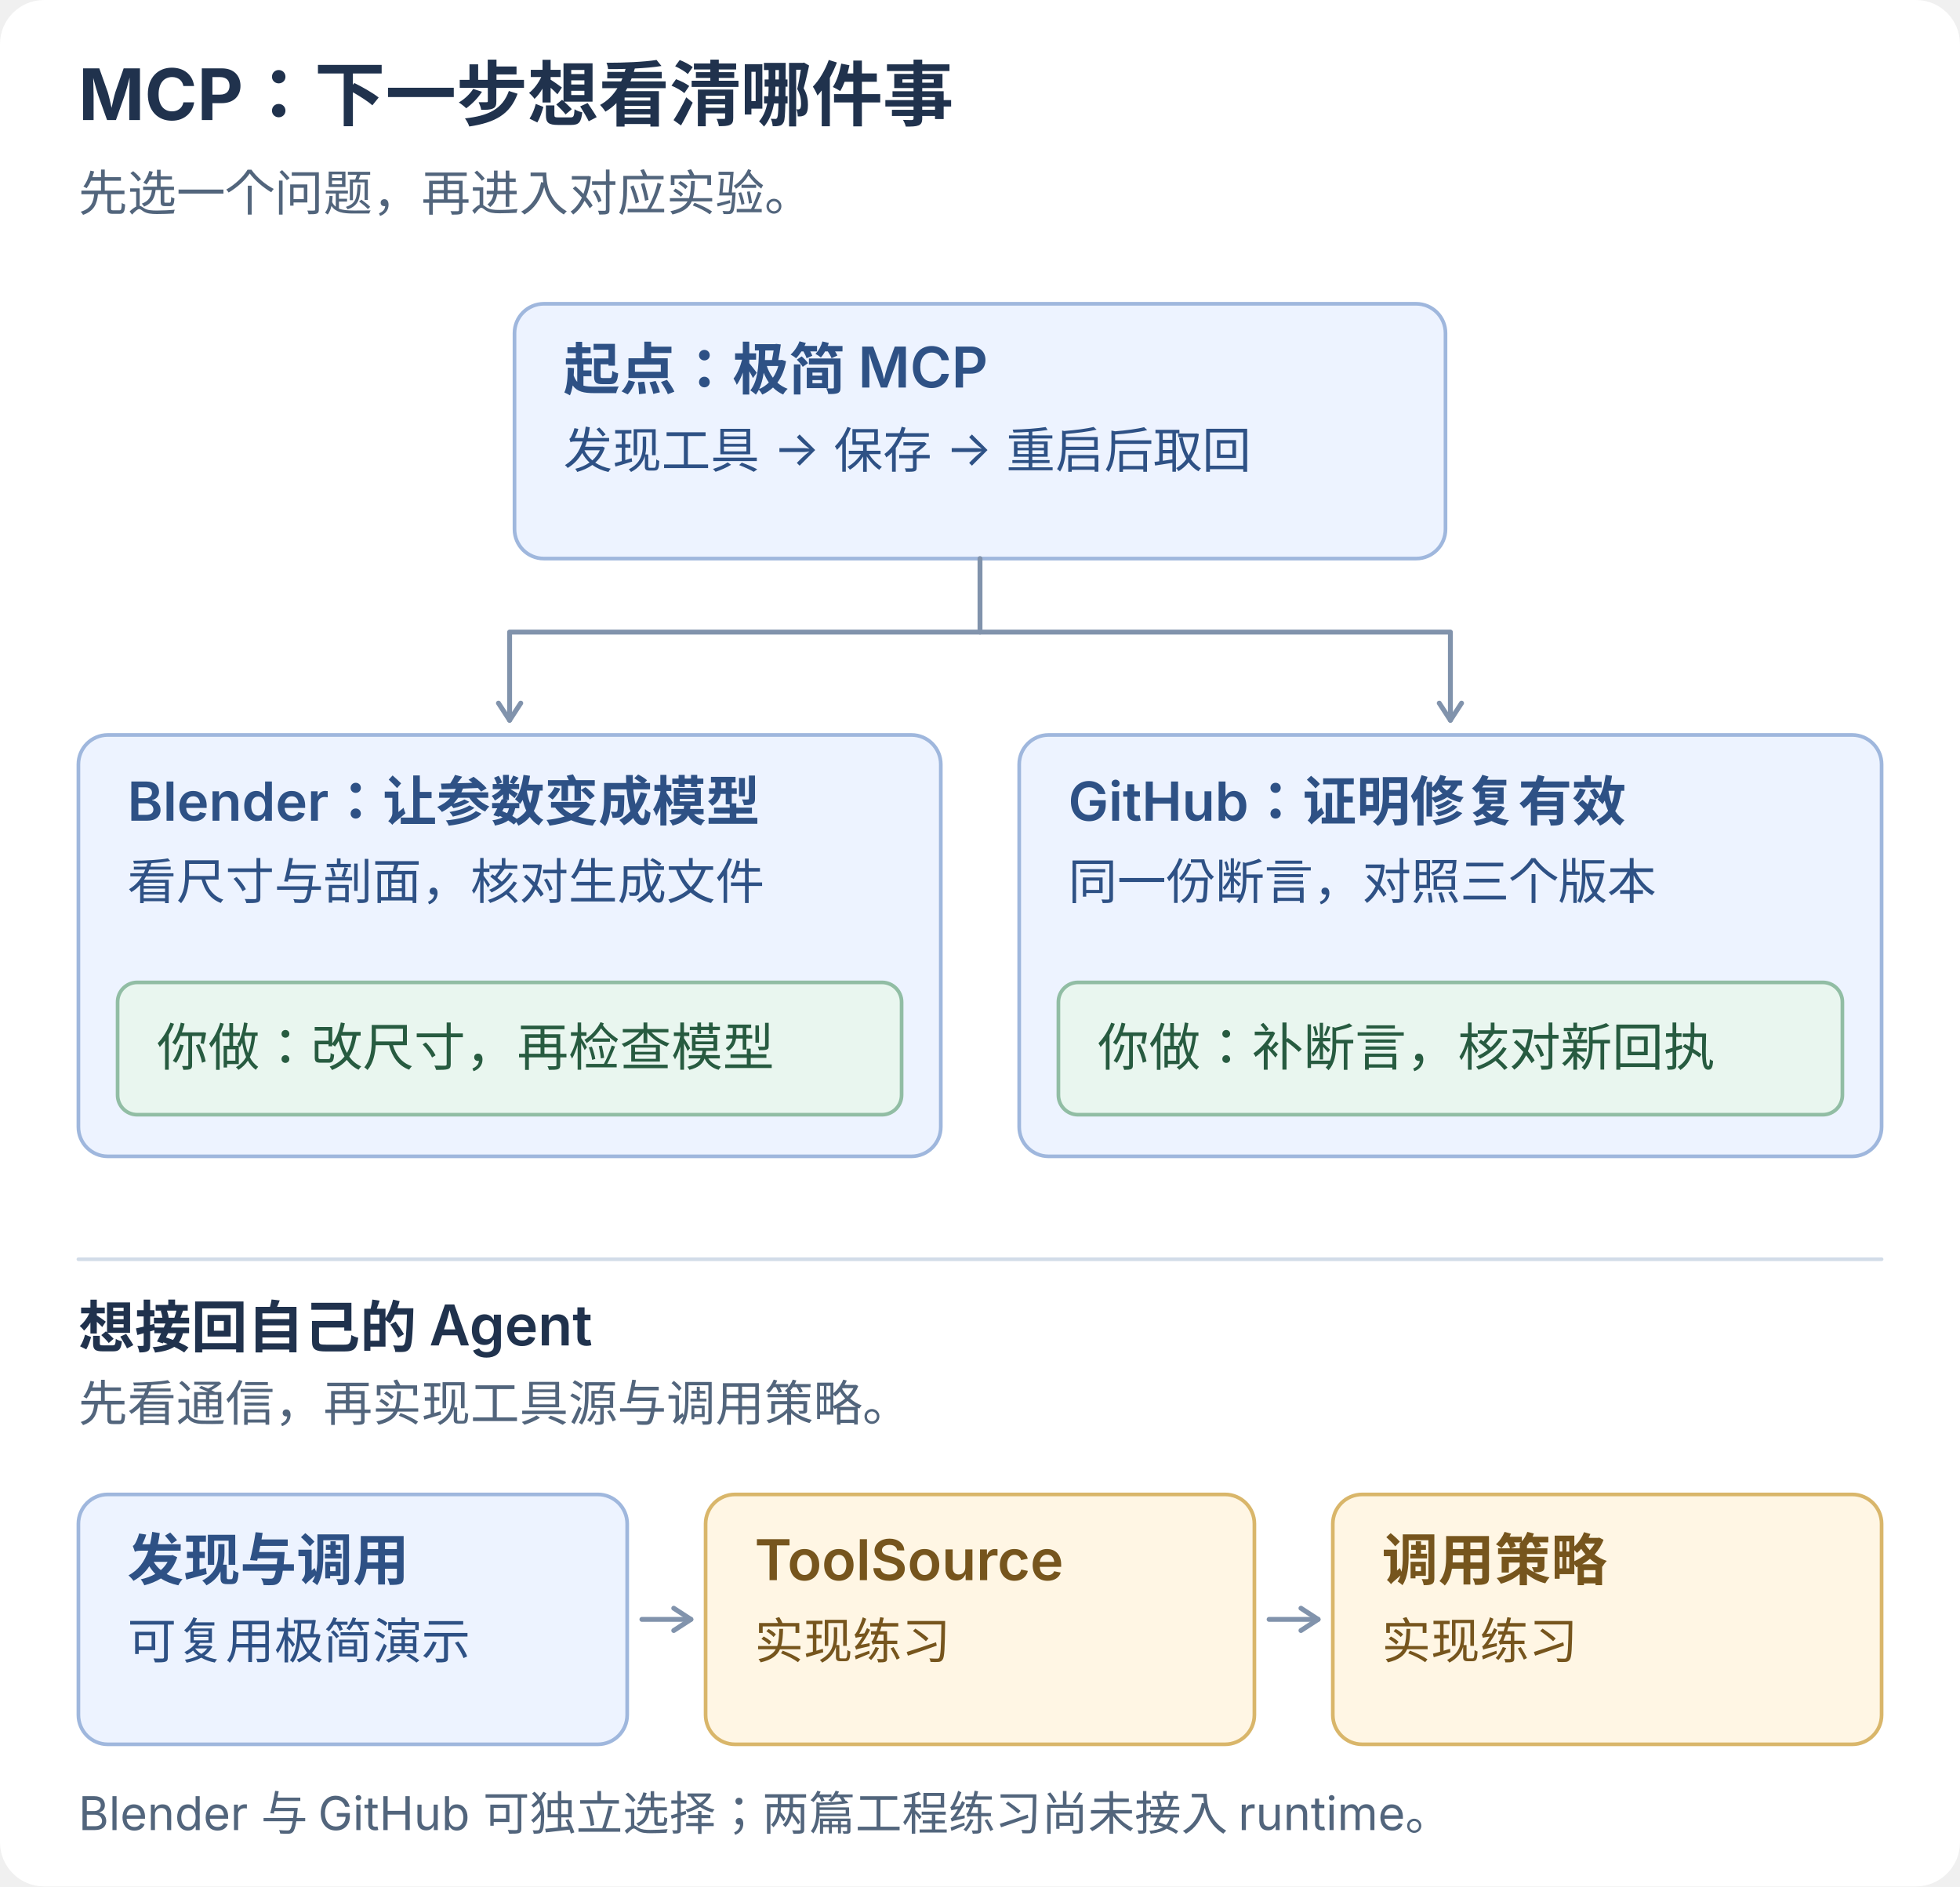
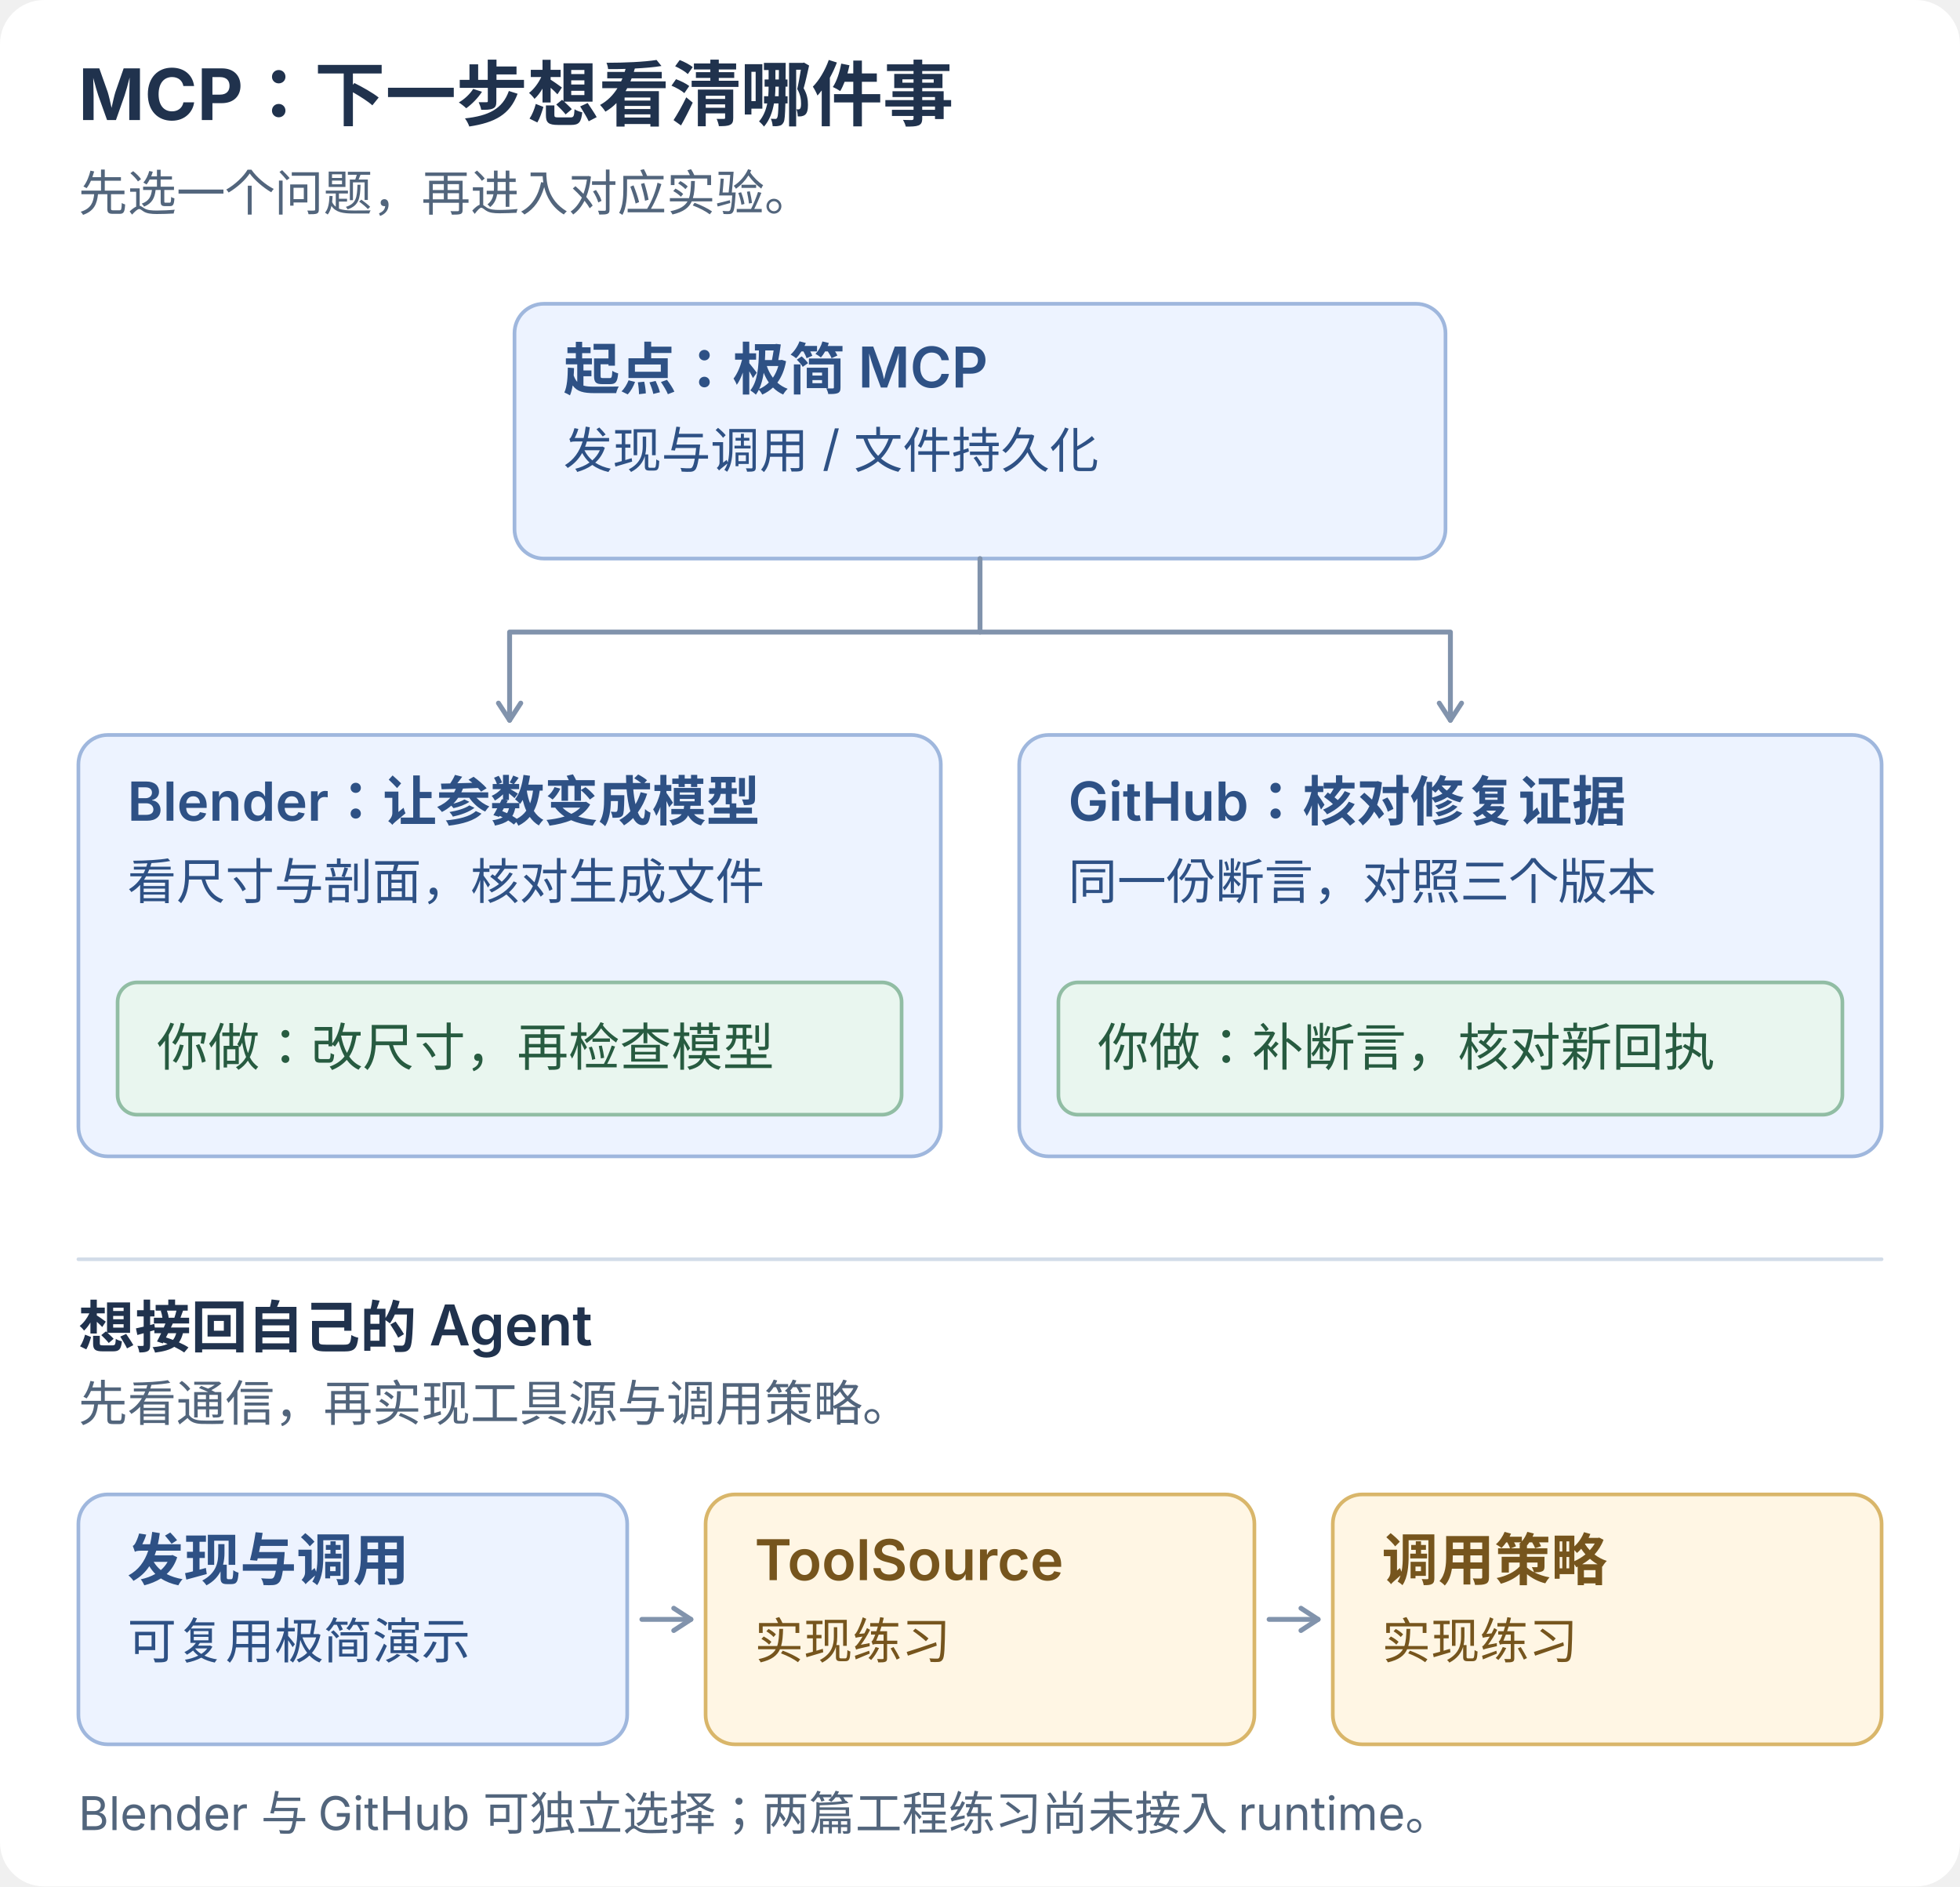
<svg xmlns="http://www.w3.org/2000/svg" width="800" height="770" viewBox="0 0 800 770" role="img" aria-labelledby="title desc">
  <rect width="800" height="770" rx="18" fill="#ffffff" />
  <text x="32" y="49" font-family="-apple-system, BlinkMacSystemFont, 'PingFang SC', 'Microsoft YaHei', sans-serif" font-size="29" font-weight="650" fill="#20324d" text-anchor="start">MCP：下一步想看清哪件事</text>
  <text x="32" y="86" font-family="-apple-system, BlinkMacSystemFont, 'PingFang SC', 'Microsoft YaHei', sans-serif" font-size="20" font-weight="400" fill="#52657c" text-anchor="start">先选一个问题，再进入对应实验。</text>
  <rect x="210" y="124" width="380" height="104" rx="12" fill="#edf3ff" stroke="#9fb7dd" stroke-width="1.5" />
  <text x="230" y="159" font-family="-apple-system, BlinkMacSystemFont, 'PingFang SC', 'Microsoft YaHei', sans-serif" font-size="23" font-weight="600" fill="#2e5185" text-anchor="start">起点：极简 MCP</text>
-   <text x="230" y="191" font-family="-apple-system, BlinkMacSystemFont, 'PingFang SC', 'Microsoft YaHei', sans-serif" font-size="20" font-weight="400" fill="#2e5185" text-anchor="start">发现工具 → 保存 → 重启后取回</text>
+   <text x="230" y="191" font-family="-apple-system, BlinkMacSystemFont, 'PingFang SC', 'Microsoft YaHei', sans-serif" font-size="20" font-weight="400" fill="#2e5185" text-anchor="start">发现与调用 / 文件持久化</text>
  <polyline points="400,228 400,258 208,258 208,294" fill="none" stroke="#8193ac" stroke-width="2" stroke-linejoin="round" stroke-linecap="round" />
  <polyline points="212.55,287.0 208,294 203.45,287.0" fill="none" stroke="#8193ac" stroke-width="2" stroke-linejoin="round" stroke-linecap="round" />
  <polyline points="400,258 592,258 592,294" fill="none" stroke="#8193ac" stroke-width="2" stroke-linejoin="round" stroke-linecap="round" />
  <polyline points="596.55,287.0 592,294 587.45,287.0" fill="none" stroke="#8193ac" stroke-width="2" stroke-linejoin="round" stroke-linecap="round" />
  <rect x="32" y="300" width="352" height="172" rx="12" fill="#edf3ff" stroke="#9fb7dd" stroke-width="1.5" />
  <text x="52" y="335" font-family="-apple-system, BlinkMacSystemFont, 'PingFang SC', 'Microsoft YaHei', sans-serif" font-size="22" font-weight="600" fill="#2e5185" text-anchor="start">Blender：让参数变成模型</text>
  <text x="52" y="367" font-family="-apple-system, BlinkMacSystemFont, 'PingFang SC', 'Microsoft YaHei', sans-serif" font-size="20" font-weight="400" fill="#2e5185" text-anchor="start">看尺寸与剖面，核对生成文件</text>
  <rect x="48" y="401" width="320" height="54" rx="8" fill="#e9f6ef" stroke="#91bda4" stroke-width="1.5" />
  <text x="64" y="435" font-family="-apple-system, BlinkMacSystemFont, 'PingFang SC', 'Microsoft YaHei', sans-serif" font-size="21" font-weight="400" fill="#275b40" text-anchor="start">你做：改尺寸，再检查模型</text>
  <rect x="416" y="300" width="352" height="172" rx="12" fill="#edf3ff" stroke="#9fb7dd" stroke-width="1.5" />
-   <text x="436" y="335" font-family="-apple-system, BlinkMacSystemFont, 'PingFang SC', 'Microsoft YaHei', sans-serif" font-size="22" font-weight="600" fill="#2e5185" text-anchor="start">GitHub：证明修复有效</text>
+   <text x="436" y="335" font-family="-apple-system, BlinkMacSystemFont, 'PingFang SC', 'Microsoft YaHei', sans-serif" font-size="22" font-weight="600" fill="#2e5185" text-anchor="start">GitHub：核对修复证据</text>
  <text x="436" y="367" font-family="-apple-system, BlinkMacSystemFont, 'PingFang SC', 'Microsoft YaHei', sans-serif" font-size="20" font-weight="400" fill="#2e5185" text-anchor="start">同一份断言，对照三个版本</text>
  <rect x="432" y="401" width="320" height="54" rx="8" fill="#e9f6ef" stroke="#91bda4" stroke-width="1.5" />
  <text x="448" y="435" font-family="-apple-system, BlinkMacSystemFont, 'PingFang SC', 'Microsoft YaHei', sans-serif" font-size="21" font-weight="400" fill="#275b40" text-anchor="start">你做：补断言，核对新回执</text>
  <polyline points="32,514 768,514" fill="none" stroke="#d2dce8" stroke-width="1.5" stroke-linejoin="round" stroke-linecap="round" />
  <text x="32" y="550" font-family="-apple-system, BlinkMacSystemFont, 'PingFang SC', 'Microsoft YaHei', sans-serif" font-size="23" font-weight="600" fill="#20324d" text-anchor="start">想接回自己的 Agent</text>
  <text x="32" y="580" font-family="-apple-system, BlinkMacSystemFont, 'PingFang SC', 'Microsoft YaHei', sans-serif" font-size="20" font-weight="400" fill="#52657c" text-anchor="start">先看通信，再实现工具源与调用策略。</text>
  <rect x="32" y="610" width="224" height="102" rx="12" fill="#edf3ff" stroke="#9fb7dd" stroke-width="1.5" />
  <text x="52" y="645" font-family="-apple-system, BlinkMacSystemFont, 'PingFang SC', 'Microsoft YaHei', sans-serif" font-size="23" font-weight="600" fill="#2e5185" text-anchor="start">发现与调用</text>
  <text x="52" y="677" font-family="-apple-system, BlinkMacSystemFont, 'PingFang SC', 'Microsoft YaHei', sans-serif" font-size="20" font-weight="400" fill="#2e5185" text-anchor="start">可复用极简演示</text>
  <rect x="288" y="610" width="224" height="102" rx="12" fill="#fff6e4" stroke="#d9b66a" stroke-width="1.5" />
  <text x="308" y="645" font-family="-apple-system, BlinkMacSystemFont, 'PingFang SC', 'Microsoft YaHei', sans-serif" font-size="23" font-weight="600" fill="#76551d" text-anchor="start">ToolSource</text>
  <text x="308" y="677" font-family="-apple-system, BlinkMacSystemFont, 'PingFang SC', 'Microsoft YaHei', sans-serif" font-size="20" font-weight="400" fill="#76551d" text-anchor="start">实现练习</text>
  <rect x="544" y="610" width="224" height="102" rx="12" fill="#fff6e4" stroke="#d9b66a" stroke-width="1.5" />
  <text x="564" y="645" font-family="-apple-system, BlinkMacSystemFont, 'PingFang SC', 'Microsoft YaHei', sans-serif" font-size="23" font-weight="600" fill="#76551d" text-anchor="start">调用策略</text>
  <text x="564" y="677" font-family="-apple-system, BlinkMacSystemFont, 'PingFang SC', 'Microsoft YaHei', sans-serif" font-size="20" font-weight="400" fill="#76551d" text-anchor="start">实现练习</text>
  <polyline points="262,661 282,661" fill="none" stroke="#8193ac" stroke-width="2" stroke-linejoin="round" stroke-linecap="round" />
  <polyline points="275.0,656.45 282,661 275.0,665.55" fill="none" stroke="#8193ac" stroke-width="2" stroke-linejoin="round" stroke-linecap="round" />
  <polyline points="518,661 538,661" fill="none" stroke="#8193ac" stroke-width="2" stroke-linejoin="round" stroke-linecap="round" />
  <polyline points="531.0,656.45 538,661 531.0,665.55" fill="none" stroke="#8193ac" stroke-width="2" stroke-linejoin="round" stroke-linecap="round" />
  <text x="32" y="747" font-family="-apple-system, BlinkMacSystemFont, 'PingFang SC', 'Microsoft YaHei', sans-serif" font-size="19" font-weight="400" fill="#52657c" text-anchor="start">Blender 与 GitHub 可独立选择；两篇工程练习尚未接入 runtime。</text>
</svg>
